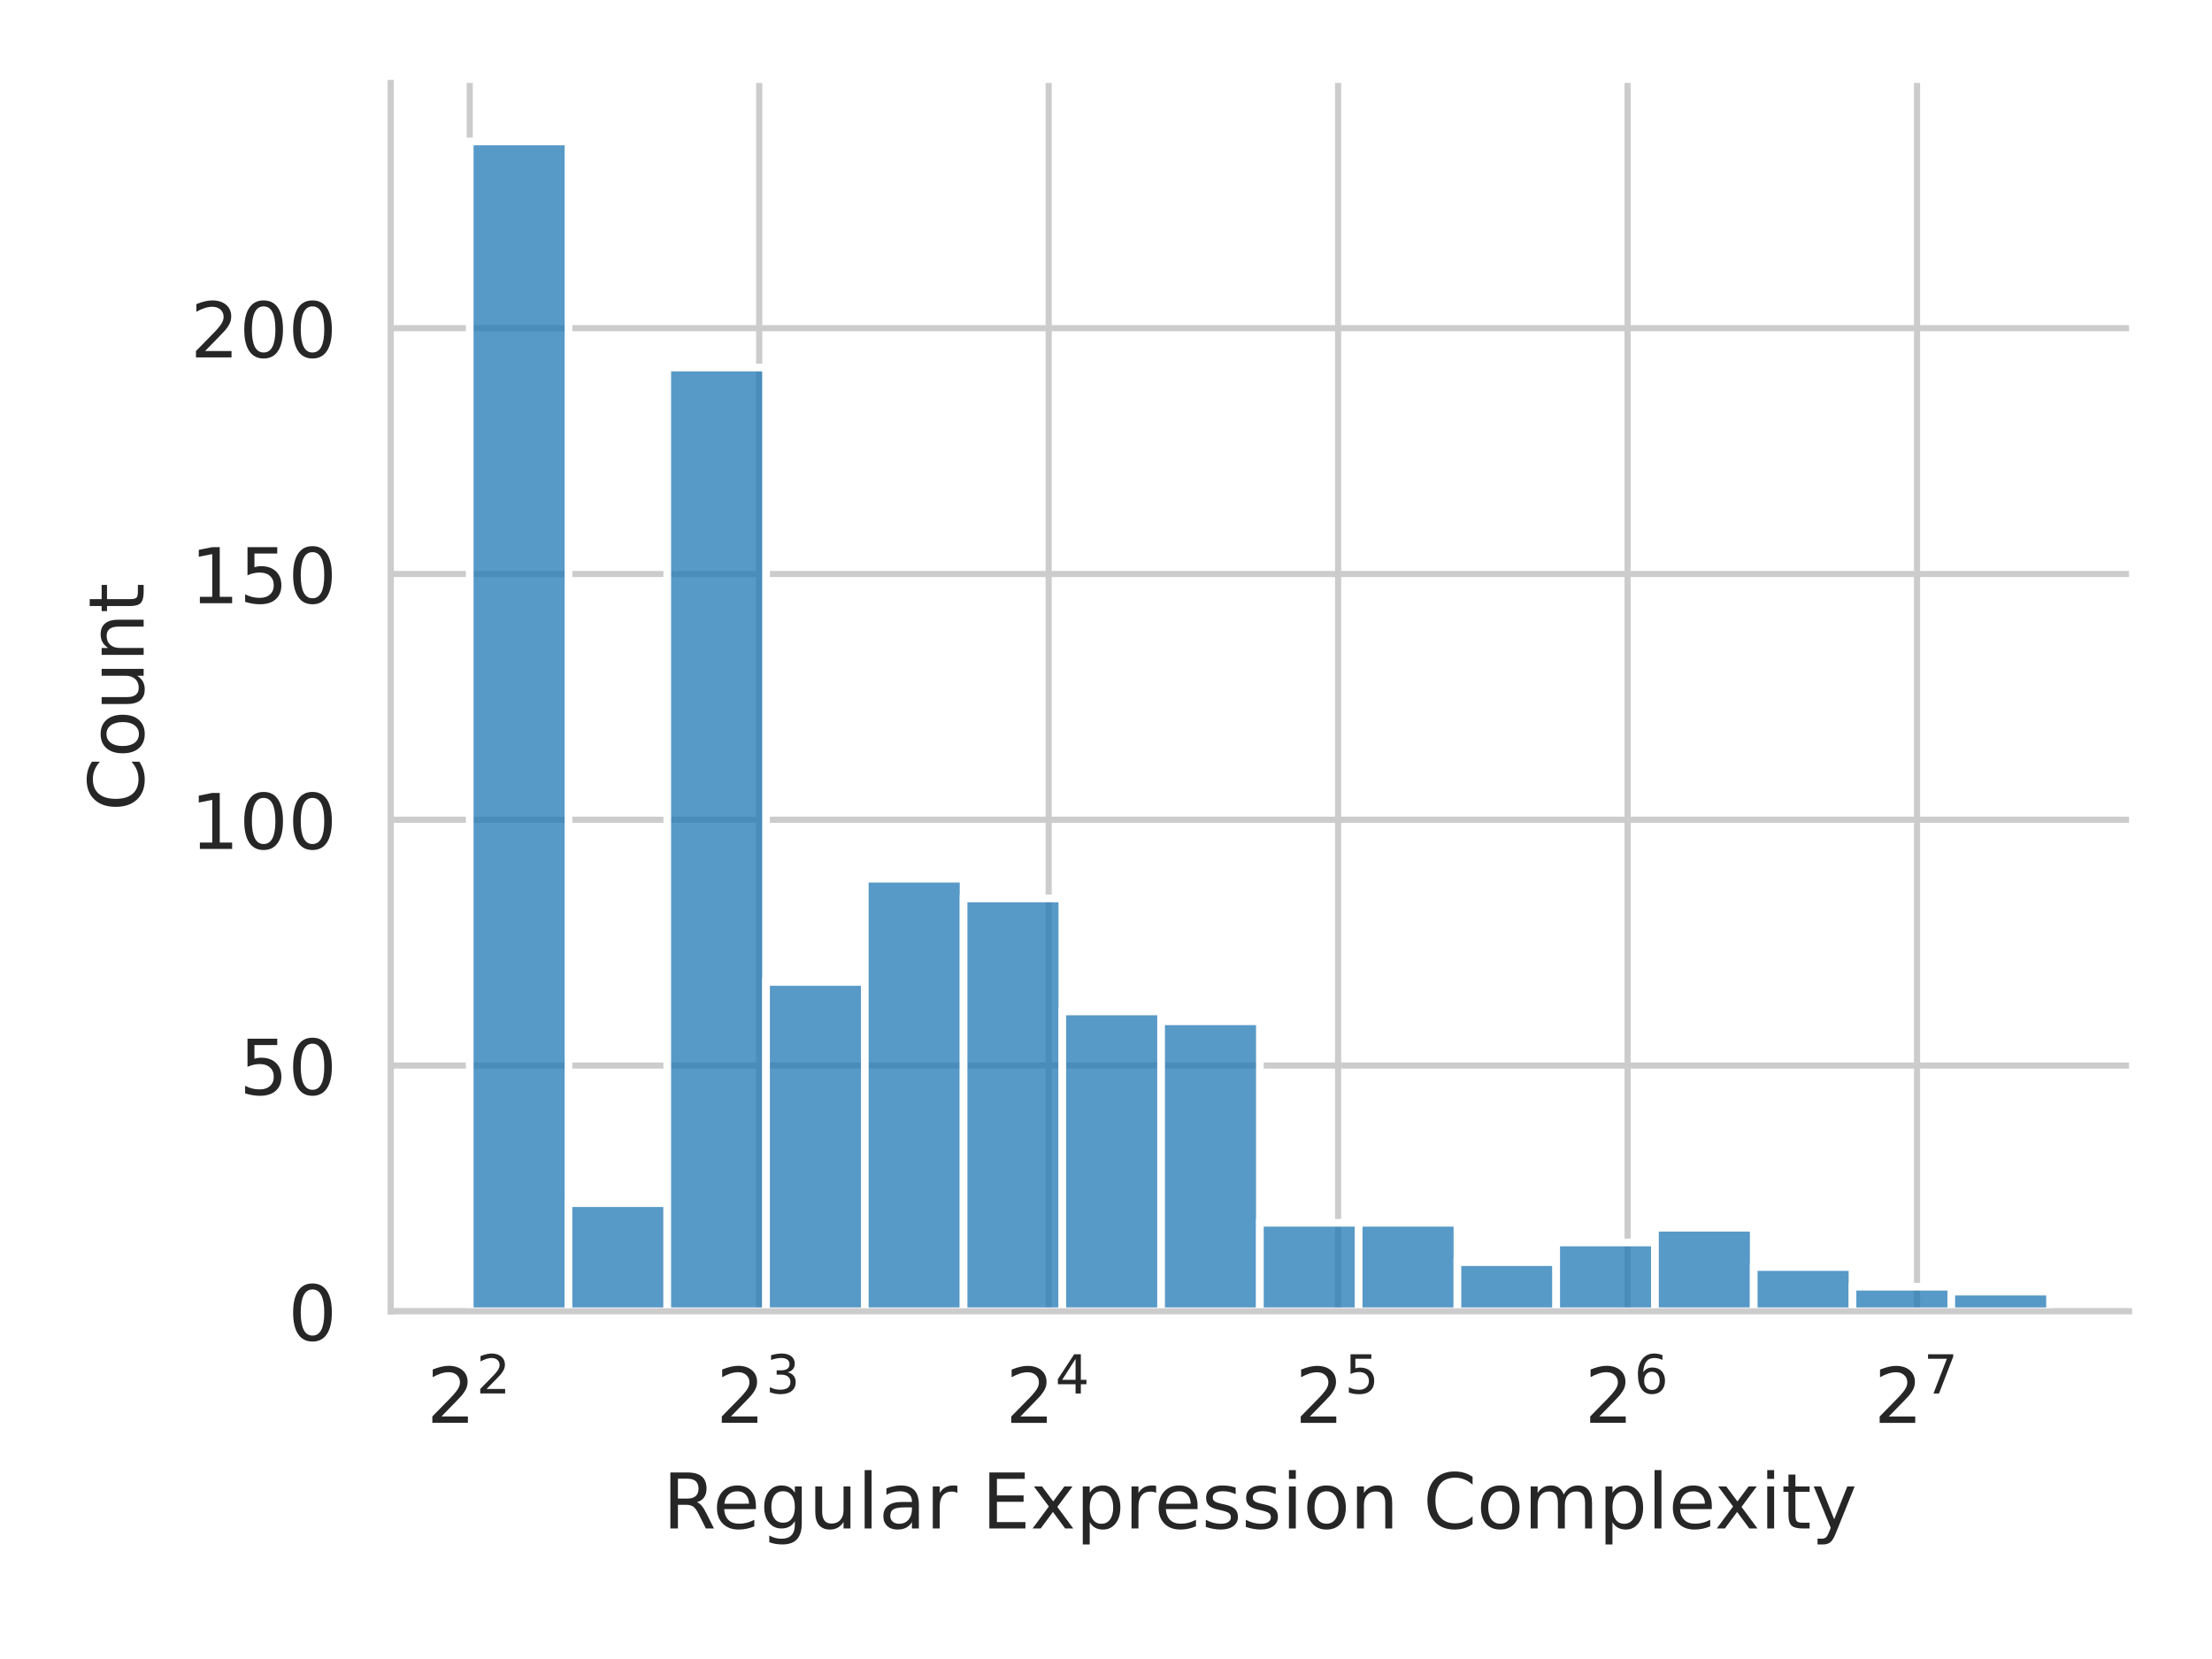
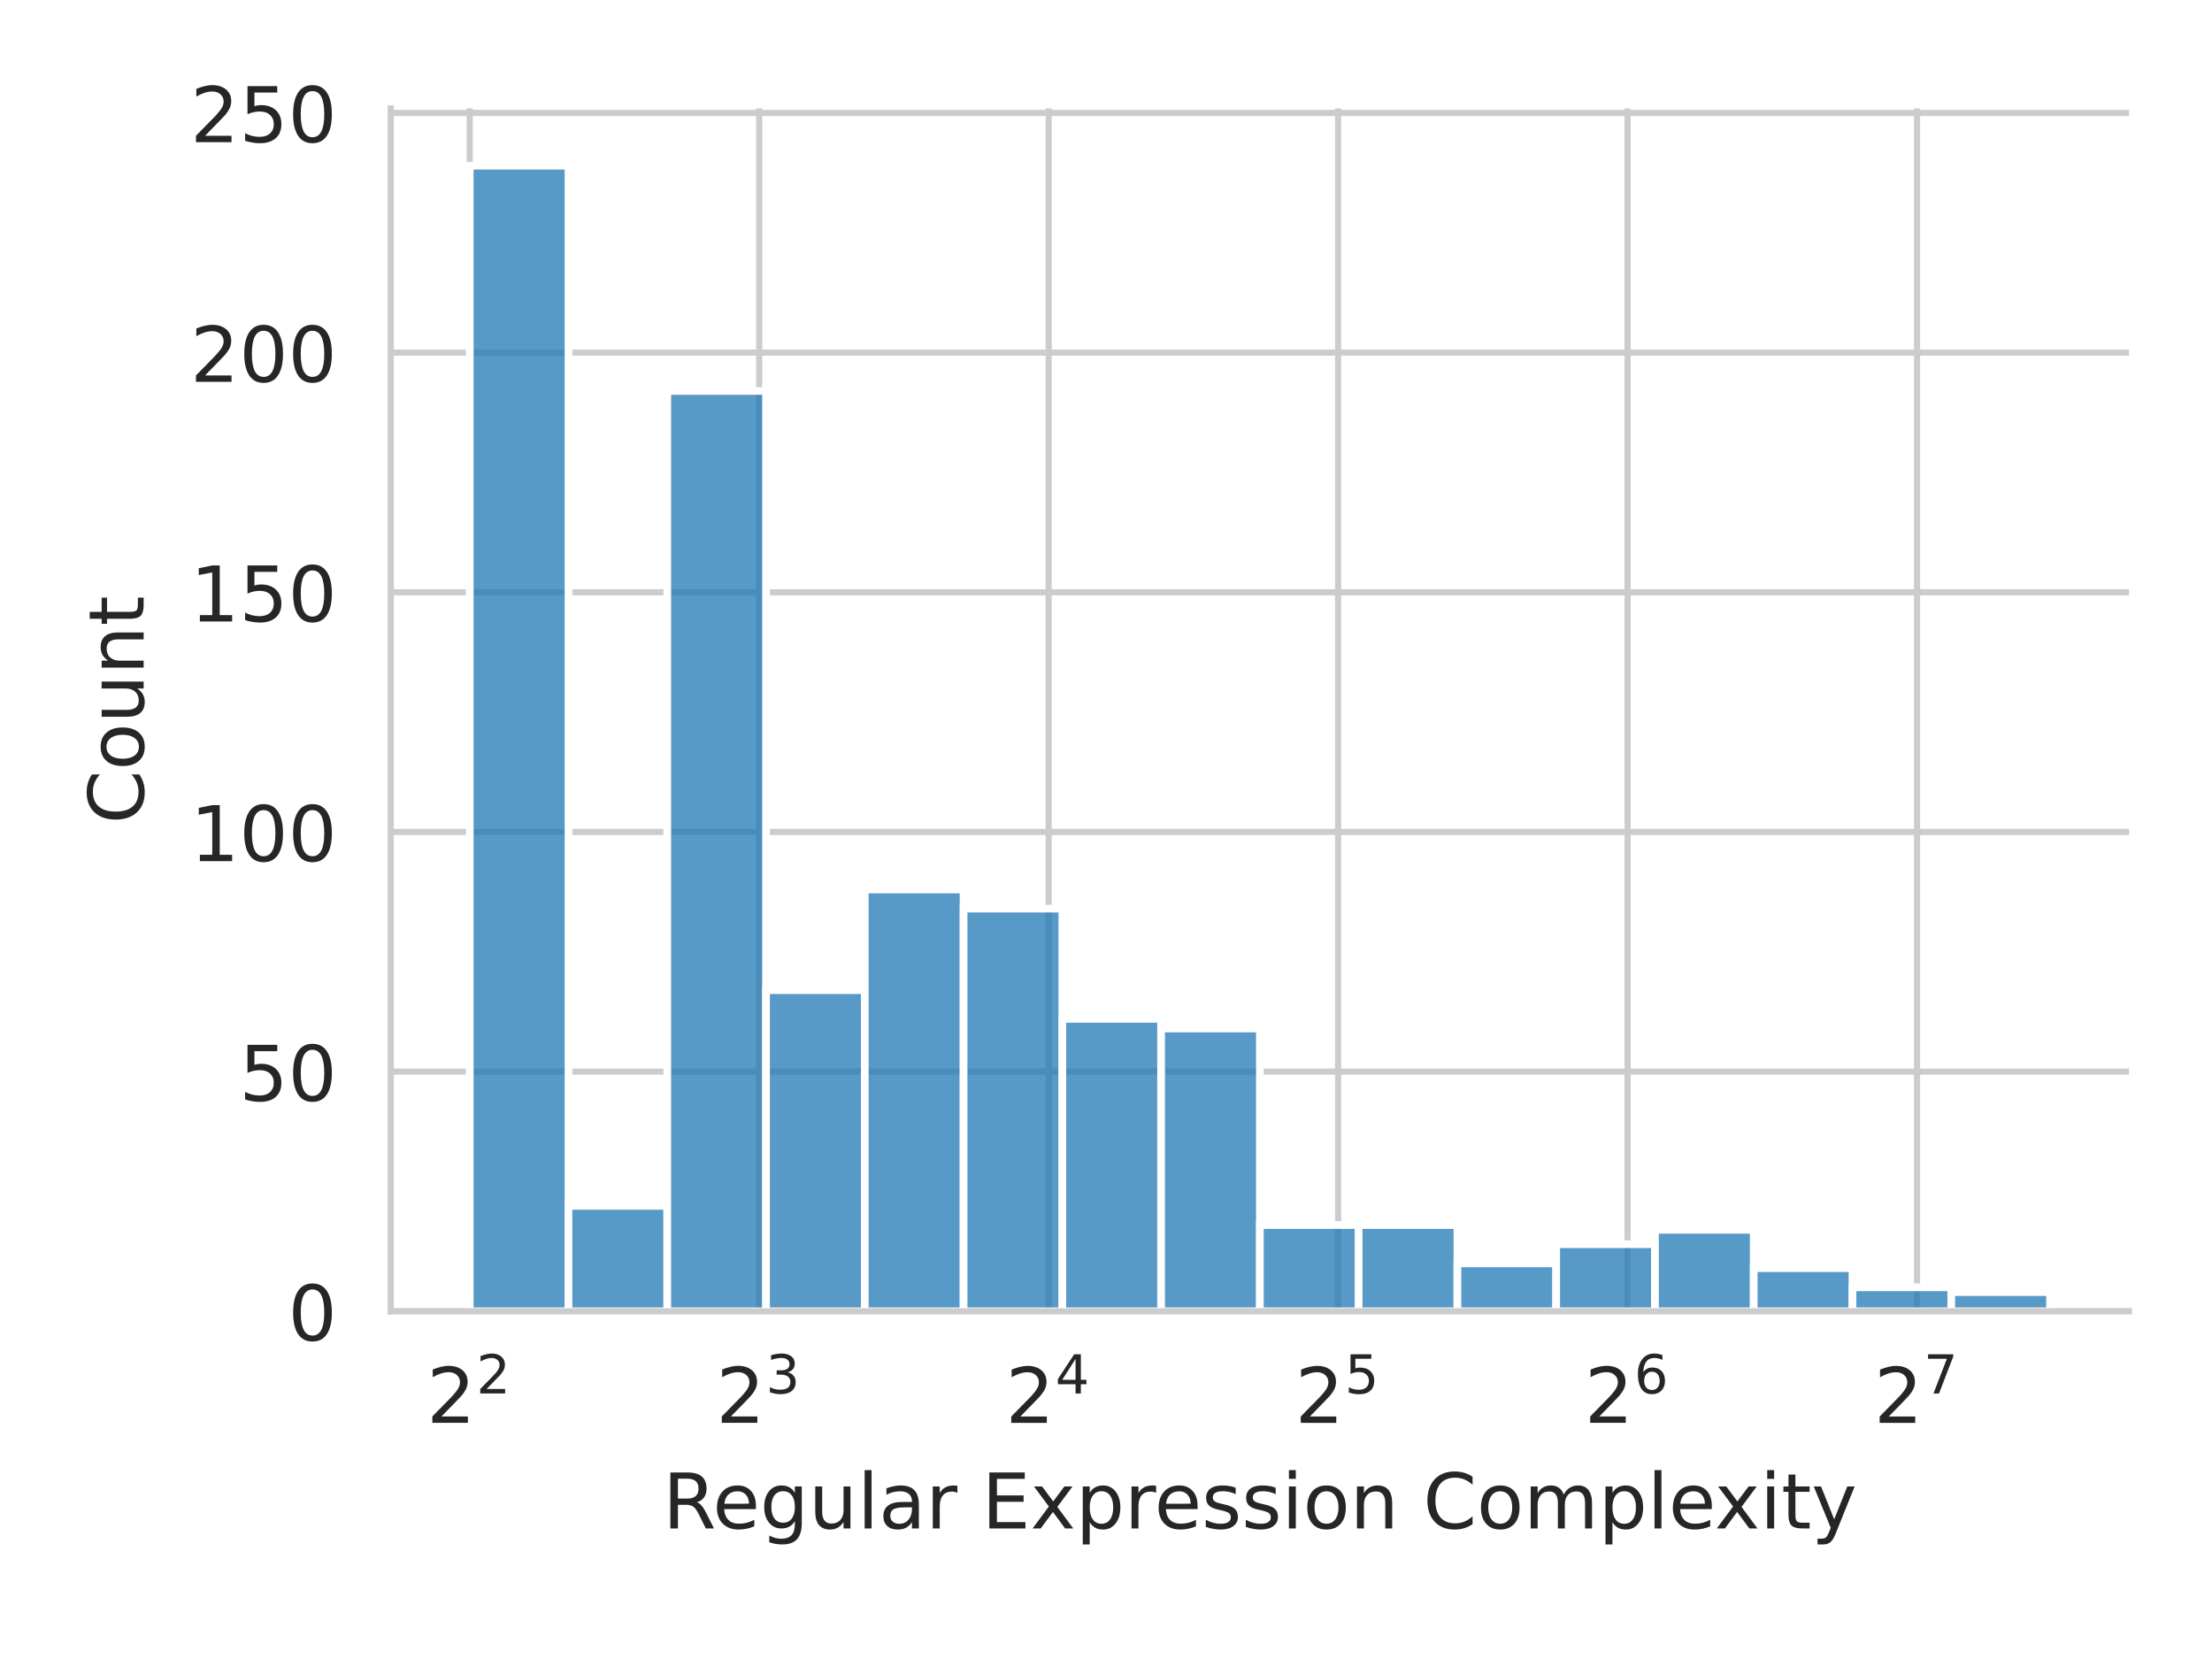
<svg xmlns="http://www.w3.org/2000/svg" xmlns:xlink="http://www.w3.org/1999/xlink" width="288pt" height="216pt" viewBox="0 0 288 216" version="1.1">
  <defs>
    <style type="text/css">*{stroke-linejoin: round; stroke-linecap: butt}</style>
  </defs>
  <g id="figure_1">
    <g id="patch_1">
      <path d="M 0 216  L 288 216  L 288 0  L 0 0  z " style="fill: #ffffff" />
    </g>
    <g id="axes_1">
      <g id="patch_2">
-         <path d="M 50.87 170.728  L 277.2 170.728  L 277.2 10.8  L 50.87 10.8  z " style="fill: #ffffff" />
+         <path d="M 50.87 170.728  L 277.2 170.728  L 277.2 14.114  L 50.87 14.114  z " style="fill: #ffffff" />
      </g>
      <g id="matplotlib.axis_1">
        <g id="xtick_1">
          <g id="line2d_1">
-             <path d="M 61.158 170.728  L 61.158 10.8  " clip-path="url(#p58f02df5b8)" style="fill: none; stroke: #cccccc; stroke-width: 0.8; stroke-linecap: round" />
+             <path d="M 61.158 170.728  L 61.158 14.114  " clip-path="url(#pe9a92b6be3)" style="fill: none; stroke: #cccccc; stroke-width: 0.8; stroke-linecap: round" />
          </g>
          <g id="text_1">
            <g style="fill: #262626" transform="translate(55.55773 185.3264)scale(0.1 -0.1)">
              <defs>
                <path id="DejaVuSans-32" d="M 1228 531  L 3431 531  L 3431 0  L 469 0  L 469 531  Q 828 903 1448 1529  Q 2069 2156 2228 2338  Q 2531 2678 2651 2914  Q 2772 3150 2772 3378  Q 2772 3750 2511 3984  Q 2250 4219 1831 4219  Q 1534 4219 1204 4116  Q 875 4013 500 3803  L 500 4441  Q 881 4594 1212 4672  Q 1544 4750 1819 4750  Q 2544 4750 2975 4387  Q 3406 4025 3406 3419  Q 3406 3131 3298 2873  Q 3191 2616 2906 2266  Q 2828 2175 2409 1742  Q 1991 1309 1228 531  z " transform="scale(0.015625)" />
              </defs>
              <use xlink:href="#DejaVuSans-32" transform="translate(0 0.765625)" />
              <use xlink:href="#DejaVuSans-32" transform="translate(64.58008 39.04688)scale(0.7)" />
            </g>
          </g>
        </g>
        <g id="xtick_2">
          <g id="line2d_2">
-             <path d="M 98.846 170.728  L 98.846 10.8  " clip-path="url(#p58f02df5b8)" style="fill: none; stroke: #cccccc; stroke-width: 0.8; stroke-linecap: round" />
+             <path d="M 98.846 170.728  L 98.846 14.114  " clip-path="url(#pe9a92b6be3)" style="fill: none; stroke: #cccccc; stroke-width: 0.8; stroke-linecap: round" />
          </g>
          <g id="text_2">
            <g style="fill: #262626" transform="translate(93.24563 185.3264)scale(0.1 -0.1)">
              <defs>
                <path id="DejaVuSans-33" d="M 2597 2516  Q 3050 2419 3304 2112  Q 3559 1806 3559 1356  Q 3559 666 3084 287  Q 2609 -91 1734 -91  Q 1441 -91 1130 -33  Q 819 25 488 141  L 488 750  Q 750 597 1062 519  Q 1375 441 1716 441  Q 2309 441 2620 675  Q 2931 909 2931 1356  Q 2931 1769 2642 2001  Q 2353 2234 1838 2234  L 1294 2234  L 1294 2753  L 1863 2753  Q 2328 2753 2575 2939  Q 2822 3125 2822 3475  Q 2822 3834 2567 4026  Q 2313 4219 1838 4219  Q 1578 4219 1281 4162  Q 984 4106 628 3988  L 628 4550  Q 988 4650 1302 4700  Q 1616 4750 1894 4750  Q 2613 4750 3031 4423  Q 3450 4097 3450 3541  Q 3450 3153 3228 2886  Q 3006 2619 2597 2516  z " transform="scale(0.015625)" />
              </defs>
              <use xlink:href="#DejaVuSans-32" transform="translate(0 0.765625)" />
              <use xlink:href="#DejaVuSans-33" transform="translate(64.58008 39.04688)scale(0.7)" />
            </g>
          </g>
        </g>
        <g id="xtick_3">
          <g id="line2d_3">
-             <path d="M 136.534 170.728  L 136.534 10.8  " clip-path="url(#p58f02df5b8)" style="fill: none; stroke: #cccccc; stroke-width: 0.8; stroke-linecap: round" />
+             <path d="M 136.534 170.728  L 136.534 14.114  " clip-path="url(#pe9a92b6be3)" style="fill: none; stroke: #cccccc; stroke-width: 0.8; stroke-linecap: round" />
          </g>
          <g id="text_3">
            <g style="fill: #262626" transform="translate(130.9335 185.3264)scale(0.1 -0.1)">
              <defs>
                <path id="DejaVuSans-34" d="M 2419 4116  L 825 1625  L 2419 1625  L 2419 4116  z M 2253 4666  L 3047 4666  L 3047 1625  L 3713 1625  L 3713 1100  L 3047 1100  L 3047 0  L 2419 0  L 2419 1100  L 313 1100  L 313 1709  L 2253 4666  z " transform="scale(0.015625)" />
              </defs>
              <use xlink:href="#DejaVuSans-32" transform="translate(0 0.684375)" />
              <use xlink:href="#DejaVuSans-34" transform="translate(64.58008 38.96563)scale(0.7)" />
            </g>
          </g>
        </g>
        <g id="xtick_4">
          <g id="line2d_4">
-             <path d="M 174.221 170.728  L 174.221 10.8  " clip-path="url(#p58f02df5b8)" style="fill: none; stroke: #cccccc; stroke-width: 0.8; stroke-linecap: round" />
+             <path d="M 174.221 170.728  L 174.221 14.114  " clip-path="url(#pe9a92b6be3)" style="fill: none; stroke: #cccccc; stroke-width: 0.8; stroke-linecap: round" />
          </g>
          <g id="text_4">
            <g style="fill: #262626" transform="translate(168.6214 185.3264)scale(0.1 -0.1)">
              <defs>
                <path id="DejaVuSans-35" d="M 691 4666  L 3169 4666  L 3169 4134  L 1269 4134  L 1269 2991  Q 1406 3038 1543 3061  Q 1681 3084 1819 3084  Q 2600 3084 3056 2656  Q 3513 2228 3513 1497  Q 3513 744 3044 326  Q 2575 -91 1722 -91  Q 1428 -91 1123 -41  Q 819 9 494 109  L 494 744  Q 775 591 1075 516  Q 1375 441 1709 441  Q 2250 441 2565 725  Q 2881 1009 2881 1497  Q 2881 1984 2565 2268  Q 2250 2553 1709 2553  Q 1456 2553 1204 2497  Q 953 2441 691 2322  L 691 4666  z " transform="scale(0.015625)" />
              </defs>
              <use xlink:href="#DejaVuSans-32" transform="translate(0 0.684375)" />
              <use xlink:href="#DejaVuSans-35" transform="translate(64.58008 38.96563)scale(0.7)" />
            </g>
          </g>
        </g>
        <g id="xtick_5">
          <g id="line2d_5">
-             <path d="M 211.909 170.728  L 211.909 10.8  " clip-path="url(#p58f02df5b8)" style="fill: none; stroke: #cccccc; stroke-width: 0.8; stroke-linecap: round" />
+             <path d="M 211.909 170.728  L 211.909 14.114  " clip-path="url(#pe9a92b6be3)" style="fill: none; stroke: #cccccc; stroke-width: 0.8; stroke-linecap: round" />
          </g>
          <g id="text_5">
            <g style="fill: #262626" transform="translate(206.3094 185.3264)scale(0.1 -0.1)">
              <defs>
                <path id="DejaVuSans-36" d="M 2113 2584  Q 1688 2584 1439 2293  Q 1191 2003 1191 1497  Q 1191 994 1439 701  Q 1688 409 2113 409  Q 2538 409 2786 701  Q 3034 994 3034 1497  Q 3034 2003 2786 2293  Q 2538 2584 2113 2584  z M 3366 4563  L 3366 3988  Q 3128 4100 2886 4159  Q 2644 4219 2406 4219  Q 1781 4219 1451 3797  Q 1122 3375 1075 2522  Q 1259 2794 1537 2939  Q 1816 3084 2150 3084  Q 2853 3084 3261 2657  Q 3669 2231 3669 1497  Q 3669 778 3244 343  Q 2819 -91 2113 -91  Q 1303 -91 875 529  Q 447 1150 447 2328  Q 447 3434 972 4092  Q 1497 4750 2381 4750  Q 2619 4750 2861 4703  Q 3103 4656 3366 4563  z " transform="scale(0.015625)" />
              </defs>
              <use xlink:href="#DejaVuSans-32" transform="translate(0 0.765625)" />
              <use xlink:href="#DejaVuSans-36" transform="translate(64.58008 39.04688)scale(0.7)" />
            </g>
          </g>
        </g>
        <g id="xtick_6">
          <g id="line2d_6">
-             <path d="M 249.597 170.728  L 249.597 10.8  " clip-path="url(#p58f02df5b8)" style="fill: none; stroke: #cccccc; stroke-width: 0.8; stroke-linecap: round" />
+             <path d="M 249.597 170.728  L 249.597 14.114  " clip-path="url(#pe9a92b6be3)" style="fill: none; stroke: #cccccc; stroke-width: 0.8; stroke-linecap: round" />
          </g>
          <g id="text_6">
            <g style="fill: #262626" transform="translate(243.9973 185.3264)scale(0.1 -0.1)">
              <defs>
                <path id="DejaVuSans-37" d="M 525 4666  L 3525 4666  L 3525 4397  L 1831 0  L 1172 0  L 2766 4134  L 525 4134  L 525 4666  z " transform="scale(0.015625)" />
              </defs>
              <use xlink:href="#DejaVuSans-32" transform="translate(0 0.684375)" />
              <use xlink:href="#DejaVuSans-37" transform="translate(64.58008 38.96563)scale(0.7)" />
            </g>
          </g>
        </g>
        <g id="text_7">
          <g style="fill: #262626" transform="translate(86.29906 199.0046)scale(0.1 -0.1)">
            <defs>
              <path id="DejaVuSans-52" d="M 2841 2188  Q 3044 2119 3236 1894  Q 3428 1669 3622 1275  L 4263 0  L 3584 0  L 2988 1197  Q 2756 1666 2539 1819  Q 2322 1972 1947 1972  L 1259 1972  L 1259 0  L 628 0  L 628 4666  L 2053 4666  Q 2853 4666 3247 4331  Q 3641 3997 3641 3322  Q 3641 2881 3436 2590  Q 3231 2300 2841 2188  z M 1259 4147  L 1259 2491  L 2053 2491  Q 2509 2491 2742 2702  Q 2975 2913 2975 3322  Q 2975 3731 2742 3939  Q 2509 4147 2053 4147  L 1259 4147  z " transform="scale(0.015625)" />
              <path id="DejaVuSans-65" d="M 3597 1894  L 3597 1613  L 953 1613  Q 991 1019 1311 708  Q 1631 397 2203 397  Q 2534 397 2845 478  Q 3156 559 3463 722  L 3463 178  Q 3153 47 2828 -22  Q 2503 -91 2169 -91  Q 1331 -91 842 396  Q 353 884 353 1716  Q 353 2575 817 3079  Q 1281 3584 2069 3584  Q 2775 3584 3186 3129  Q 3597 2675 3597 1894  z M 3022 2063  Q 3016 2534 2758 2815  Q 2500 3097 2075 3097  Q 1594 3097 1305 2825  Q 1016 2553 972 2059  L 3022 2063  z " transform="scale(0.015625)" />
              <path id="DejaVuSans-67" d="M 2906 1791  Q 2906 2416 2648 2759  Q 2391 3103 1925 3103  Q 1463 3103 1205 2759  Q 947 2416 947 1791  Q 947 1169 1205 825  Q 1463 481 1925 481  Q 2391 481 2648 825  Q 2906 1169 2906 1791  z M 3481 434  Q 3481 -459 3084 -895  Q 2688 -1331 1869 -1331  Q 1566 -1331 1297 -1286  Q 1028 -1241 775 -1147  L 775 -588  Q 1028 -725 1275 -790  Q 1522 -856 1778 -856  Q 2344 -856 2625 -561  Q 2906 -266 2906 331  L 2906 616  Q 2728 306 2450 153  Q 2172 0 1784 0  Q 1141 0 747 490  Q 353 981 353 1791  Q 353 2603 747 3093  Q 1141 3584 1784 3584  Q 2172 3584 2450 3431  Q 2728 3278 2906 2969  L 2906 3500  L 3481 3500  L 3481 434  z " transform="scale(0.015625)" />
              <path id="DejaVuSans-75" d="M 544 1381  L 544 3500  L 1119 3500  L 1119 1403  Q 1119 906 1312 657  Q 1506 409 1894 409  Q 2359 409 2629 706  Q 2900 1003 2900 1516  L 2900 3500  L 3475 3500  L 3475 0  L 2900 0  L 2900 538  Q 2691 219 2414 64  Q 2138 -91 1772 -91  Q 1169 -91 856 284  Q 544 659 544 1381  z M 1991 3584  L 1991 3584  z " transform="scale(0.015625)" />
              <path id="DejaVuSans-6c" d="M 603 4863  L 1178 4863  L 1178 0  L 603 0  L 603 4863  z " transform="scale(0.015625)" />
              <path id="DejaVuSans-61" d="M 2194 1759  Q 1497 1759 1228 1600  Q 959 1441 959 1056  Q 959 750 1161 570  Q 1363 391 1709 391  Q 2188 391 2477 730  Q 2766 1069 2766 1631  L 2766 1759  L 2194 1759  z M 3341 1997  L 3341 0  L 2766 0  L 2766 531  Q 2569 213 2275 61  Q 1981 -91 1556 -91  Q 1019 -91 701 211  Q 384 513 384 1019  Q 384 1609 779 1909  Q 1175 2209 1959 2209  L 2766 2209  L 2766 2266  Q 2766 2663 2505 2880  Q 2244 3097 1772 3097  Q 1472 3097 1187 3025  Q 903 2953 641 2809  L 641 3341  Q 956 3463 1253 3523  Q 1550 3584 1831 3584  Q 2591 3584 2966 3190  Q 3341 2797 3341 1997  z " transform="scale(0.015625)" />
              <path id="DejaVuSans-72" d="M 2631 2963  Q 2534 3019 2420 3045  Q 2306 3072 2169 3072  Q 1681 3072 1420 2755  Q 1159 2438 1159 1844  L 1159 0  L 581 0  L 581 3500  L 1159 3500  L 1159 2956  Q 1341 3275 1631 3429  Q 1922 3584 2338 3584  Q 2397 3584 2469 3576  Q 2541 3569 2628 3553  L 2631 2963  z " transform="scale(0.015625)" />
              <path id="DejaVuSans-20" transform="scale(0.015625)" />
              <path id="DejaVuSans-45" d="M 628 4666  L 3578 4666  L 3578 4134  L 1259 4134  L 1259 2753  L 3481 2753  L 3481 2222  L 1259 2222  L 1259 531  L 3634 531  L 3634 0  L 628 0  L 628 4666  z " transform="scale(0.015625)" />
              <path id="DejaVuSans-78" d="M 3513 3500  L 2247 1797  L 3578 0  L 2900 0  L 1881 1375  L 863 0  L 184 0  L 1544 1831  L 300 3500  L 978 3500  L 1906 2253  L 2834 3500  L 3513 3500  z " transform="scale(0.015625)" />
              <path id="DejaVuSans-70" d="M 1159 525  L 1159 -1331  L 581 -1331  L 581 3500  L 1159 3500  L 1159 2969  Q 1341 3281 1617 3432  Q 1894 3584 2278 3584  Q 2916 3584 3314 3078  Q 3713 2572 3713 1747  Q 3713 922 3314 415  Q 2916 -91 2278 -91  Q 1894 -91 1617 61  Q 1341 213 1159 525  z M 3116 1747  Q 3116 2381 2855 2742  Q 2594 3103 2138 3103  Q 1681 3103 1420 2742  Q 1159 2381 1159 1747  Q 1159 1113 1420 752  Q 1681 391 2138 391  Q 2594 391 2855 752  Q 3116 1113 3116 1747  z " transform="scale(0.015625)" />
              <path id="DejaVuSans-73" d="M 2834 3397  L 2834 2853  Q 2591 2978 2328 3040  Q 2066 3103 1784 3103  Q 1356 3103 1142 2972  Q 928 2841 928 2578  Q 928 2378 1081 2264  Q 1234 2150 1697 2047  L 1894 2003  Q 2506 1872 2764 1633  Q 3022 1394 3022 966  Q 3022 478 2636 193  Q 2250 -91 1575 -91  Q 1294 -91 989 -36  Q 684 19 347 128  L 347 722  Q 666 556 975 473  Q 1284 391 1588 391  Q 1994 391 2212 530  Q 2431 669 2431 922  Q 2431 1156 2273 1281  Q 2116 1406 1581 1522  L 1381 1569  Q 847 1681 609 1914  Q 372 2147 372 2553  Q 372 3047 722 3315  Q 1072 3584 1716 3584  Q 2034 3584 2315 3537  Q 2597 3491 2834 3397  z " transform="scale(0.015625)" />
              <path id="DejaVuSans-69" d="M 603 3500  L 1178 3500  L 1178 0  L 603 0  L 603 3500  z M 603 4863  L 1178 4863  L 1178 4134  L 603 4134  L 603 4863  z " transform="scale(0.015625)" />
              <path id="DejaVuSans-6f" d="M 1959 3097  Q 1497 3097 1228 2736  Q 959 2375 959 1747  Q 959 1119 1226 758  Q 1494 397 1959 397  Q 2419 397 2687 759  Q 2956 1122 2956 1747  Q 2956 2369 2687 2733  Q 2419 3097 1959 3097  z M 1959 3584  Q 2709 3584 3137 3096  Q 3566 2609 3566 1747  Q 3566 888 3137 398  Q 2709 -91 1959 -91  Q 1206 -91 779 398  Q 353 888 353 1747  Q 353 2609 779 3096  Q 1206 3584 1959 3584  z " transform="scale(0.015625)" />
              <path id="DejaVuSans-6e" d="M 3513 2113  L 3513 0  L 2938 0  L 2938 2094  Q 2938 2591 2744 2837  Q 2550 3084 2163 3084  Q 1697 3084 1428 2787  Q 1159 2491 1159 1978  L 1159 0  L 581 0  L 581 3500  L 1159 3500  L 1159 2956  Q 1366 3272 1645 3428  Q 1925 3584 2291 3584  Q 2894 3584 3203 3211  Q 3513 2838 3513 2113  z " transform="scale(0.015625)" />
              <path id="DejaVuSans-43" d="M 4122 4306  L 4122 3641  Q 3803 3938 3442 4084  Q 3081 4231 2675 4231  Q 1875 4231 1450 3742  Q 1025 3253 1025 2328  Q 1025 1406 1450 917  Q 1875 428 2675 428  Q 3081 428 3442 575  Q 3803 722 4122 1019  L 4122 359  Q 3791 134 3420 21  Q 3050 -91 2638 -91  Q 1578 -91 968 557  Q 359 1206 359 2328  Q 359 3453 968 4101  Q 1578 4750 2638 4750  Q 3056 4750 3426 4639  Q 3797 4528 4122 4306  z " transform="scale(0.015625)" />
              <path id="DejaVuSans-6d" d="M 3328 2828  Q 3544 3216 3844 3400  Q 4144 3584 4550 3584  Q 5097 3584 5394 3201  Q 5691 2819 5691 2113  L 5691 0  L 5113 0  L 5113 2094  Q 5113 2597 4934 2840  Q 4756 3084 4391 3084  Q 3944 3084 3684 2787  Q 3425 2491 3425 1978  L 3425 0  L 2847 0  L 2847 2094  Q 2847 2600 2669 2842  Q 2491 3084 2119 3084  Q 1678 3084 1418 2786  Q 1159 2488 1159 1978  L 1159 0  L 581 0  L 581 3500  L 1159 3500  L 1159 2956  Q 1356 3278 1631 3431  Q 1906 3584 2284 3584  Q 2666 3584 2933 3390  Q 3200 3197 3328 2828  z " transform="scale(0.015625)" />
              <path id="DejaVuSans-74" d="M 1172 4494  L 1172 3500  L 2356 3500  L 2356 3053  L 1172 3053  L 1172 1153  Q 1172 725 1289 603  Q 1406 481 1766 481  L 2356 481  L 2356 0  L 1766 0  Q 1100 0 847 248  Q 594 497 594 1153  L 594 3053  L 172 3053  L 172 3500  L 594 3500  L 594 4494  L 1172 4494  z " transform="scale(0.015625)" />
              <path id="DejaVuSans-79" d="M 2059 -325  Q 1816 -950 1584 -1140  Q 1353 -1331 966 -1331  L 506 -1331  L 506 -850  L 844 -850  Q 1081 -850 1212 -737  Q 1344 -625 1503 -206  L 1606 56  L 191 3500  L 800 3500  L 1894 763  L 2988 3500  L 3597 3500  L 2059 -325  z " transform="scale(0.015625)" />
            </defs>
            <use xlink:href="#DejaVuSans-52" />
            <use xlink:href="#DejaVuSans-65" x="64.982" />
            <use xlink:href="#DejaVuSans-67" x="126.506" />
            <use xlink:href="#DejaVuSans-75" x="189.982" />
            <use xlink:href="#DejaVuSans-6c" x="253.361" />
            <use xlink:href="#DejaVuSans-61" x="281.145" />
            <use xlink:href="#DejaVuSans-72" x="342.424" />
            <use xlink:href="#DejaVuSans-20" x="383.537" />
            <use xlink:href="#DejaVuSans-45" x="415.324" />
            <use xlink:href="#DejaVuSans-78" x="478.508" />
            <use xlink:href="#DejaVuSans-70" x="537.688" />
            <use xlink:href="#DejaVuSans-72" x="601.164" />
            <use xlink:href="#DejaVuSans-65" x="640.027" />
            <use xlink:href="#DejaVuSans-73" x="701.551" />
            <use xlink:href="#DejaVuSans-73" x="753.65" />
            <use xlink:href="#DejaVuSans-69" x="805.75" />
            <use xlink:href="#DejaVuSans-6f" x="833.533" />
            <use xlink:href="#DejaVuSans-6e" x="894.715" />
            <use xlink:href="#DejaVuSans-20" x="958.094" />
            <use xlink:href="#DejaVuSans-43" x="989.881" />
            <use xlink:href="#DejaVuSans-6f" x="1059.705" />
            <use xlink:href="#DejaVuSans-6d" x="1120.887" />
            <use xlink:href="#DejaVuSans-70" x="1218.299" />
            <use xlink:href="#DejaVuSans-6c" x="1281.775" />
            <use xlink:href="#DejaVuSans-65" x="1309.559" />
            <use xlink:href="#DejaVuSans-78" x="1369.332" />
            <use xlink:href="#DejaVuSans-69" x="1428.512" />
            <use xlink:href="#DejaVuSans-74" x="1456.295" />
            <use xlink:href="#DejaVuSans-79" x="1495.504" />
          </g>
        </g>
      </g>
      <g id="matplotlib.axis_2">
        <g id="ytick_1">
          <g id="line2d_7">
-             <path d="M 50.87 170.728  L 277.2 170.728  " clip-path="url(#p58f02df5b8)" style="fill: none; stroke: #cccccc; stroke-width: 0.8; stroke-linecap: round" />
+             <path d="M 50.87 170.728  L 277.2 170.728  " clip-path="url(#pe9a92b6be3)" style="fill: none; stroke: #cccccc; stroke-width: 0.8; stroke-linecap: round" />
          </g>
          <g id="text_8">
            <g style="fill: #262626" transform="translate(37.5075 174.5272)scale(0.1 -0.1)">
              <defs>
                <path id="DejaVuSans-30" d="M 2034 4250  Q 1547 4250 1301 3770  Q 1056 3291 1056 2328  Q 1056 1369 1301 889  Q 1547 409 2034 409  Q 2525 409 2770 889  Q 3016 1369 3016 2328  Q 3016 3291 2770 3770  Q 2525 4250 2034 4250  z M 2034 4750  Q 2819 4750 3233 4129  Q 3647 3509 3647 2328  Q 3647 1150 3233 529  Q 2819 -91 2034 -91  Q 1250 -91 836 529  Q 422 1150 422 2328  Q 422 3509 836 4129  Q 1250 4750 2034 4750  z " transform="scale(0.015625)" />
              </defs>
              <use xlink:href="#DejaVuSans-30" />
            </g>
          </g>
        </g>
        <g id="ytick_2">
          <g id="line2d_8">
-             <path d="M 50.87 138.73  L 277.2 138.73  " clip-path="url(#p58f02df5b8)" style="fill: none; stroke: #cccccc; stroke-width: 0.8; stroke-linecap: round" />
+             <path d="M 50.87 139.524  L 277.2 139.524  " clip-path="url(#pe9a92b6be3)" style="fill: none; stroke: #cccccc; stroke-width: 0.8; stroke-linecap: round" />
          </g>
          <g id="text_9">
-             <g style="fill: #262626" transform="translate(31.145 142.5288)scale(0.1 -0.1)">
+             <g style="fill: #262626" transform="translate(31.145 143.323)scale(0.1 -0.1)">
              <use xlink:href="#DejaVuSans-35" />
              <use xlink:href="#DejaVuSans-30" x="63.623" />
            </g>
          </g>
        </g>
        <g id="ytick_3">
          <g id="line2d_9">
-             <path d="M 50.87 106.731  L 277.2 106.731  " clip-path="url(#p58f02df5b8)" style="fill: none; stroke: #cccccc; stroke-width: 0.8; stroke-linecap: round" />
+             <path d="M 50.87 108.319  L 277.2 108.319  " clip-path="url(#pe9a92b6be3)" style="fill: none; stroke: #cccccc; stroke-width: 0.8; stroke-linecap: round" />
          </g>
          <g id="text_10">
-             <g style="fill: #262626" transform="translate(24.7825 110.5304)scale(0.1 -0.1)">
+             <g style="fill: #262626" transform="translate(24.7825 112.1187)scale(0.1 -0.1)">
              <defs>
                <path id="DejaVuSans-31" d="M 794 531  L 1825 531  L 1825 4091  L 703 3866  L 703 4441  L 1819 4666  L 2450 4666  L 2450 531  L 3481 531  L 3481 0  L 794 0  L 794 531  z " transform="scale(0.015625)" />
              </defs>
              <use xlink:href="#DejaVuSans-31" />
              <use xlink:href="#DejaVuSans-30" x="63.623" />
              <use xlink:href="#DejaVuSans-30" x="127.246" />
            </g>
          </g>
        </g>
        <g id="ytick_4">
          <g id="line2d_10">
-             <path d="M 50.87 74.733  L 277.2 74.733  " clip-path="url(#p58f02df5b8)" style="fill: none; stroke: #cccccc; stroke-width: 0.8; stroke-linecap: round" />
+             <path d="M 50.87 77.115  L 277.2 77.115  " clip-path="url(#pe9a92b6be3)" style="fill: none; stroke: #cccccc; stroke-width: 0.8; stroke-linecap: round" />
          </g>
          <g id="text_11">
-             <g style="fill: #262626" transform="translate(24.7825 78.53202)scale(0.1 -0.1)">
+             <g style="fill: #262626" transform="translate(24.7825 80.91442)scale(0.1 -0.1)">
              <use xlink:href="#DejaVuSans-31" />
              <use xlink:href="#DejaVuSans-35" x="63.623" />
              <use xlink:href="#DejaVuSans-30" x="127.246" />
            </g>
          </g>
        </g>
        <g id="ytick_5">
          <g id="line2d_11">
-             <path d="M 50.87 42.734  L 277.2 42.734  " clip-path="url(#p58f02df5b8)" style="fill: none; stroke: #cccccc; stroke-width: 0.8; stroke-linecap: round" />
+             <path d="M 50.87 45.911  L 277.2 45.911  " clip-path="url(#pe9a92b6be3)" style="fill: none; stroke: #cccccc; stroke-width: 0.8; stroke-linecap: round" />
          </g>
          <g id="text_12">
-             <g style="fill: #262626" transform="translate(24.7825 46.53362)scale(0.1 -0.1)">
+             <g style="fill: #262626" transform="translate(24.7825 49.71015)scale(0.1 -0.1)">
              <use xlink:href="#DejaVuSans-32" />
              <use xlink:href="#DejaVuSans-30" x="63.623" />
              <use xlink:href="#DejaVuSans-30" x="127.246" />
            </g>
          </g>
        </g>
-         <g id="text_13">
-           <g style="fill: #262626" transform="translate(18.70281 105.6124)rotate(-90)scale(0.1 -0.1)">
+         <g id="ytick_6">
+           <g id="line2d_12">
+             <path d="M 50.87 14.707  L 277.2 14.707  " clip-path="url(#pe9a92b6be3)" style="fill: none; stroke: #cccccc; stroke-width: 0.8; stroke-linecap: round" />
+           </g>
+           <g id="text_13">
+             <g style="fill: #262626" transform="translate(24.7825 18.50588)scale(0.1 -0.1)">
+               <use xlink:href="#DejaVuSans-32" />
+               <use xlink:href="#DejaVuSans-35" x="63.623" />
+               <use xlink:href="#DejaVuSans-30" x="127.246" />
+             </g>
+           </g>
+         </g>
+         <g id="text_14">
+           <g style="fill: #262626" transform="translate(18.70281 107.2693)rotate(-90)scale(0.1 -0.1)">
            <use xlink:href="#DejaVuSans-43" />
            <use xlink:href="#DejaVuSans-6f" x="69.824" />
            <use xlink:href="#DejaVuSans-75" x="131.006" />
            <use xlink:href="#DejaVuSans-6e" x="194.385" />
            <use xlink:href="#DejaVuSans-74" x="257.764" />
          </g>
        </g>
      </g>
      <g id="patch_3">
-         <path d="M 61.158 170.728  L 74.017 170.728  L 74.017 18.416  L 61.158 18.416  z " clip-path="url(#p58f02df5b8)" style="fill: #1f77b4; fill-opacity: 0.75; stroke: #ffffff; stroke-linejoin: miter" />
+         <path d="M 61.158 170.728  L 74.017 170.728  L 74.017 21.572  L 61.158 21.572  z " clip-path="url(#pe9a92b6be3)" style="fill: #1f77b4; fill-opacity: 0.75; stroke: #ffffff; stroke-linejoin: miter" />
      </g>
      <g id="patch_4">
-         <path d="M 74.017 170.728  L 86.877 170.728  L 86.877 156.649  L 74.017 156.649  z " clip-path="url(#p58f02df5b8)" style="fill: #1f77b4; fill-opacity: 0.75; stroke: #ffffff; stroke-linejoin: miter" />
+         <path d="M 74.017 170.728  L 86.877 170.728  L 86.877 156.998  L 74.017 156.998  z " clip-path="url(#pe9a92b6be3)" style="fill: #1f77b4; fill-opacity: 0.75; stroke: #ffffff; stroke-linejoin: miter" />
      </g>
      <g id="patch_5">
-         <path d="M 86.877 170.728  L 99.737 170.728  L 99.737 47.854  L 86.877 47.854  z " clip-path="url(#p58f02df5b8)" style="fill: #1f77b4; fill-opacity: 0.75; stroke: #ffffff; stroke-linejoin: miter" />
+         <path d="M 86.877 170.728  L 99.737 170.728  L 99.737 50.904  L 86.877 50.904  z " clip-path="url(#pe9a92b6be3)" style="fill: #1f77b4; fill-opacity: 0.75; stroke: #ffffff; stroke-linejoin: miter" />
      </g>
      <g id="patch_6">
-         <path d="M 99.737 170.728  L 112.596 170.728  L 112.596 127.85  L 99.737 127.85  z " clip-path="url(#p58f02df5b8)" style="fill: #1f77b4; fill-opacity: 0.75; stroke: #ffffff; stroke-linejoin: miter" />
+         <path d="M 99.737 170.728  L 112.596 170.728  L 112.596 128.914  L 99.737 128.914  z " clip-path="url(#pe9a92b6be3)" style="fill: #1f77b4; fill-opacity: 0.75; stroke: #ffffff; stroke-linejoin: miter" />
      </g>
      <g id="patch_7">
-         <path d="M 112.596 170.728  L 125.456 170.728  L 125.456 114.411  L 112.596 114.411  z " clip-path="url(#p58f02df5b8)" style="fill: #1f77b4; fill-opacity: 0.75; stroke: #ffffff; stroke-linejoin: miter" />
+         <path d="M 112.596 170.728  L 125.456 170.728  L 125.456 115.808  L 112.596 115.808  z " clip-path="url(#pe9a92b6be3)" style="fill: #1f77b4; fill-opacity: 0.75; stroke: #ffffff; stroke-linejoin: miter" />
      </g>
      <g id="patch_8">
-         <path d="M 125.456 170.728  L 138.316 170.728  L 138.316 116.971  L 125.456 116.971  z " clip-path="url(#p58f02df5b8)" style="fill: #1f77b4; fill-opacity: 0.75; stroke: #ffffff; stroke-linejoin: miter" />
+         <path d="M 125.456 170.728  L 138.316 170.728  L 138.316 118.305  L 125.456 118.305  z " clip-path="url(#pe9a92b6be3)" style="fill: #1f77b4; fill-opacity: 0.75; stroke: #ffffff; stroke-linejoin: miter" />
      </g>
      <g id="patch_9">
-         <path d="M 138.316 170.728  L 151.175 170.728  L 151.175 131.69  L 138.316 131.69  z " clip-path="url(#p58f02df5b8)" style="fill: #1f77b4; fill-opacity: 0.75; stroke: #ffffff; stroke-linejoin: miter" />
+         <path d="M 138.316 170.728  L 151.175 170.728  L 151.175 132.659  L 138.316 132.659  z " clip-path="url(#pe9a92b6be3)" style="fill: #1f77b4; fill-opacity: 0.75; stroke: #ffffff; stroke-linejoin: miter" />
      </g>
      <g id="patch_10">
-         <path d="M 151.175 170.728  L 164.035 170.728  L 164.035 132.97  L 151.175 132.97  z " clip-path="url(#p58f02df5b8)" style="fill: #1f77b4; fill-opacity: 0.75; stroke: #ffffff; stroke-linejoin: miter" />
+         <path d="M 151.175 170.728  L 164.035 170.728  L 164.035 133.907  L 151.175 133.907  z " clip-path="url(#pe9a92b6be3)" style="fill: #1f77b4; fill-opacity: 0.75; stroke: #ffffff; stroke-linejoin: miter" />
      </g>
      <g id="patch_11">
-         <path d="M 164.035 170.728  L 176.895 170.728  L 176.895 159.209  L 164.035 159.209  z " clip-path="url(#p58f02df5b8)" style="fill: #1f77b4; fill-opacity: 0.75; stroke: #ffffff; stroke-linejoin: miter" />
+         <path d="M 164.035 170.728  L 176.895 170.728  L 176.895 159.494  L 164.035 159.494  z " clip-path="url(#pe9a92b6be3)" style="fill: #1f77b4; fill-opacity: 0.75; stroke: #ffffff; stroke-linejoin: miter" />
      </g>
      <g id="patch_12">
-         <path d="M 176.895 170.728  L 189.754 170.728  L 189.754 159.209  L 176.895 159.209  z " clip-path="url(#p58f02df5b8)" style="fill: #1f77b4; fill-opacity: 0.75; stroke: #ffffff; stroke-linejoin: miter" />
+         <path d="M 176.895 170.728  L 189.754 170.728  L 189.754 159.494  L 176.895 159.494  z " clip-path="url(#pe9a92b6be3)" style="fill: #1f77b4; fill-opacity: 0.75; stroke: #ffffff; stroke-linejoin: miter" />
      </g>
      <g id="patch_13">
-         <path d="M 189.754 170.728  L 202.614 170.728  L 202.614 164.328  L 189.754 164.328  z " clip-path="url(#p58f02df5b8)" style="fill: #1f77b4; fill-opacity: 0.75; stroke: #ffffff; stroke-linejoin: miter" />
+         <path d="M 189.754 170.728  L 202.614 170.728  L 202.614 164.487  L 189.754 164.487  z " clip-path="url(#pe9a92b6be3)" style="fill: #1f77b4; fill-opacity: 0.75; stroke: #ffffff; stroke-linejoin: miter" />
      </g>
      <g id="patch_14">
-         <path d="M 202.614 170.728  L 215.474 170.728  L 215.474 161.768  L 202.614 161.768  z " clip-path="url(#p58f02df5b8)" style="fill: #1f77b4; fill-opacity: 0.75; stroke: #ffffff; stroke-linejoin: miter" />
+         <path d="M 202.614 170.728  L 215.474 170.728  L 215.474 161.991  L 202.614 161.991  z " clip-path="url(#pe9a92b6be3)" style="fill: #1f77b4; fill-opacity: 0.75; stroke: #ffffff; stroke-linejoin: miter" />
      </g>
      <g id="patch_15">
-         <path d="M 215.474 170.728  L 228.333 170.728  L 228.333 159.849  L 215.474 159.849  z " clip-path="url(#p58f02df5b8)" style="fill: #1f77b4; fill-opacity: 0.75; stroke: #ffffff; stroke-linejoin: miter" />
+         <path d="M 215.474 170.728  L 228.333 170.728  L 228.333 160.119  L 215.474 160.119  z " clip-path="url(#pe9a92b6be3)" style="fill: #1f77b4; fill-opacity: 0.75; stroke: #ffffff; stroke-linejoin: miter" />
      </g>
      <g id="patch_16">
-         <path d="M 228.333 170.728  L 241.193 170.728  L 241.193 164.968  L 228.333 164.968  z " clip-path="url(#p58f02df5b8)" style="fill: #1f77b4; fill-opacity: 0.75; stroke: #ffffff; stroke-linejoin: miter" />
+         <path d="M 228.333 170.728  L 241.193 170.728  L 241.193 165.111  L 228.333 165.111  z " clip-path="url(#pe9a92b6be3)" style="fill: #1f77b4; fill-opacity: 0.75; stroke: #ffffff; stroke-linejoin: miter" />
      </g>
      <g id="patch_17">
-         <path d="M 241.193 170.728  L 254.053 170.728  L 254.053 167.528  L 241.193 167.528  z " clip-path="url(#p58f02df5b8)" style="fill: #1f77b4; fill-opacity: 0.75; stroke: #ffffff; stroke-linejoin: miter" />
+         <path d="M 241.193 170.728  L 254.053 170.728  L 254.053 167.608  L 241.193 167.608  z " clip-path="url(#pe9a92b6be3)" style="fill: #1f77b4; fill-opacity: 0.75; stroke: #ffffff; stroke-linejoin: miter" />
      </g>
      <g id="patch_18">
-         <path d="M 254.053 170.728  L 266.912 170.728  L 266.912 168.168  L 254.053 168.168  z " clip-path="url(#p58f02df5b8)" style="fill: #1f77b4; fill-opacity: 0.75; stroke: #ffffff; stroke-linejoin: miter" />
+         <path d="M 254.053 170.728  L 266.912 170.728  L 266.912 168.232  L 254.053 168.232  z " clip-path="url(#pe9a92b6be3)" style="fill: #1f77b4; fill-opacity: 0.75; stroke: #ffffff; stroke-linejoin: miter" />
      </g>
      <g id="patch_19">
-         <path d="M 50.87 170.728  L 50.87 10.8  " style="fill: none; stroke: #cccccc; stroke-width: 0.8; stroke-linejoin: miter; stroke-linecap: square" />
+         <path d="M 50.87 170.728  L 50.87 14.114  " style="fill: none; stroke: #cccccc; stroke-width: 0.8; stroke-linejoin: miter; stroke-linecap: square" />
      </g>
      <g id="patch_20">
        <path d="M 50.87 170.728  L 277.2 170.728  " style="fill: none; stroke: #cccccc; stroke-width: 0.8; stroke-linejoin: miter; stroke-linecap: square" />
      </g>
    </g>
  </g>
  <defs>
-     <clipPath id="p58f02df5b8">
-       <rect x="50.87" y="10.8" width="226.33" height="159.928" />
+     <clipPath id="pe9a92b6be3">
+       <rect x="50.87" y="14.114" width="226.33" height="156.614" />
    </clipPath>
  </defs>
</svg>
